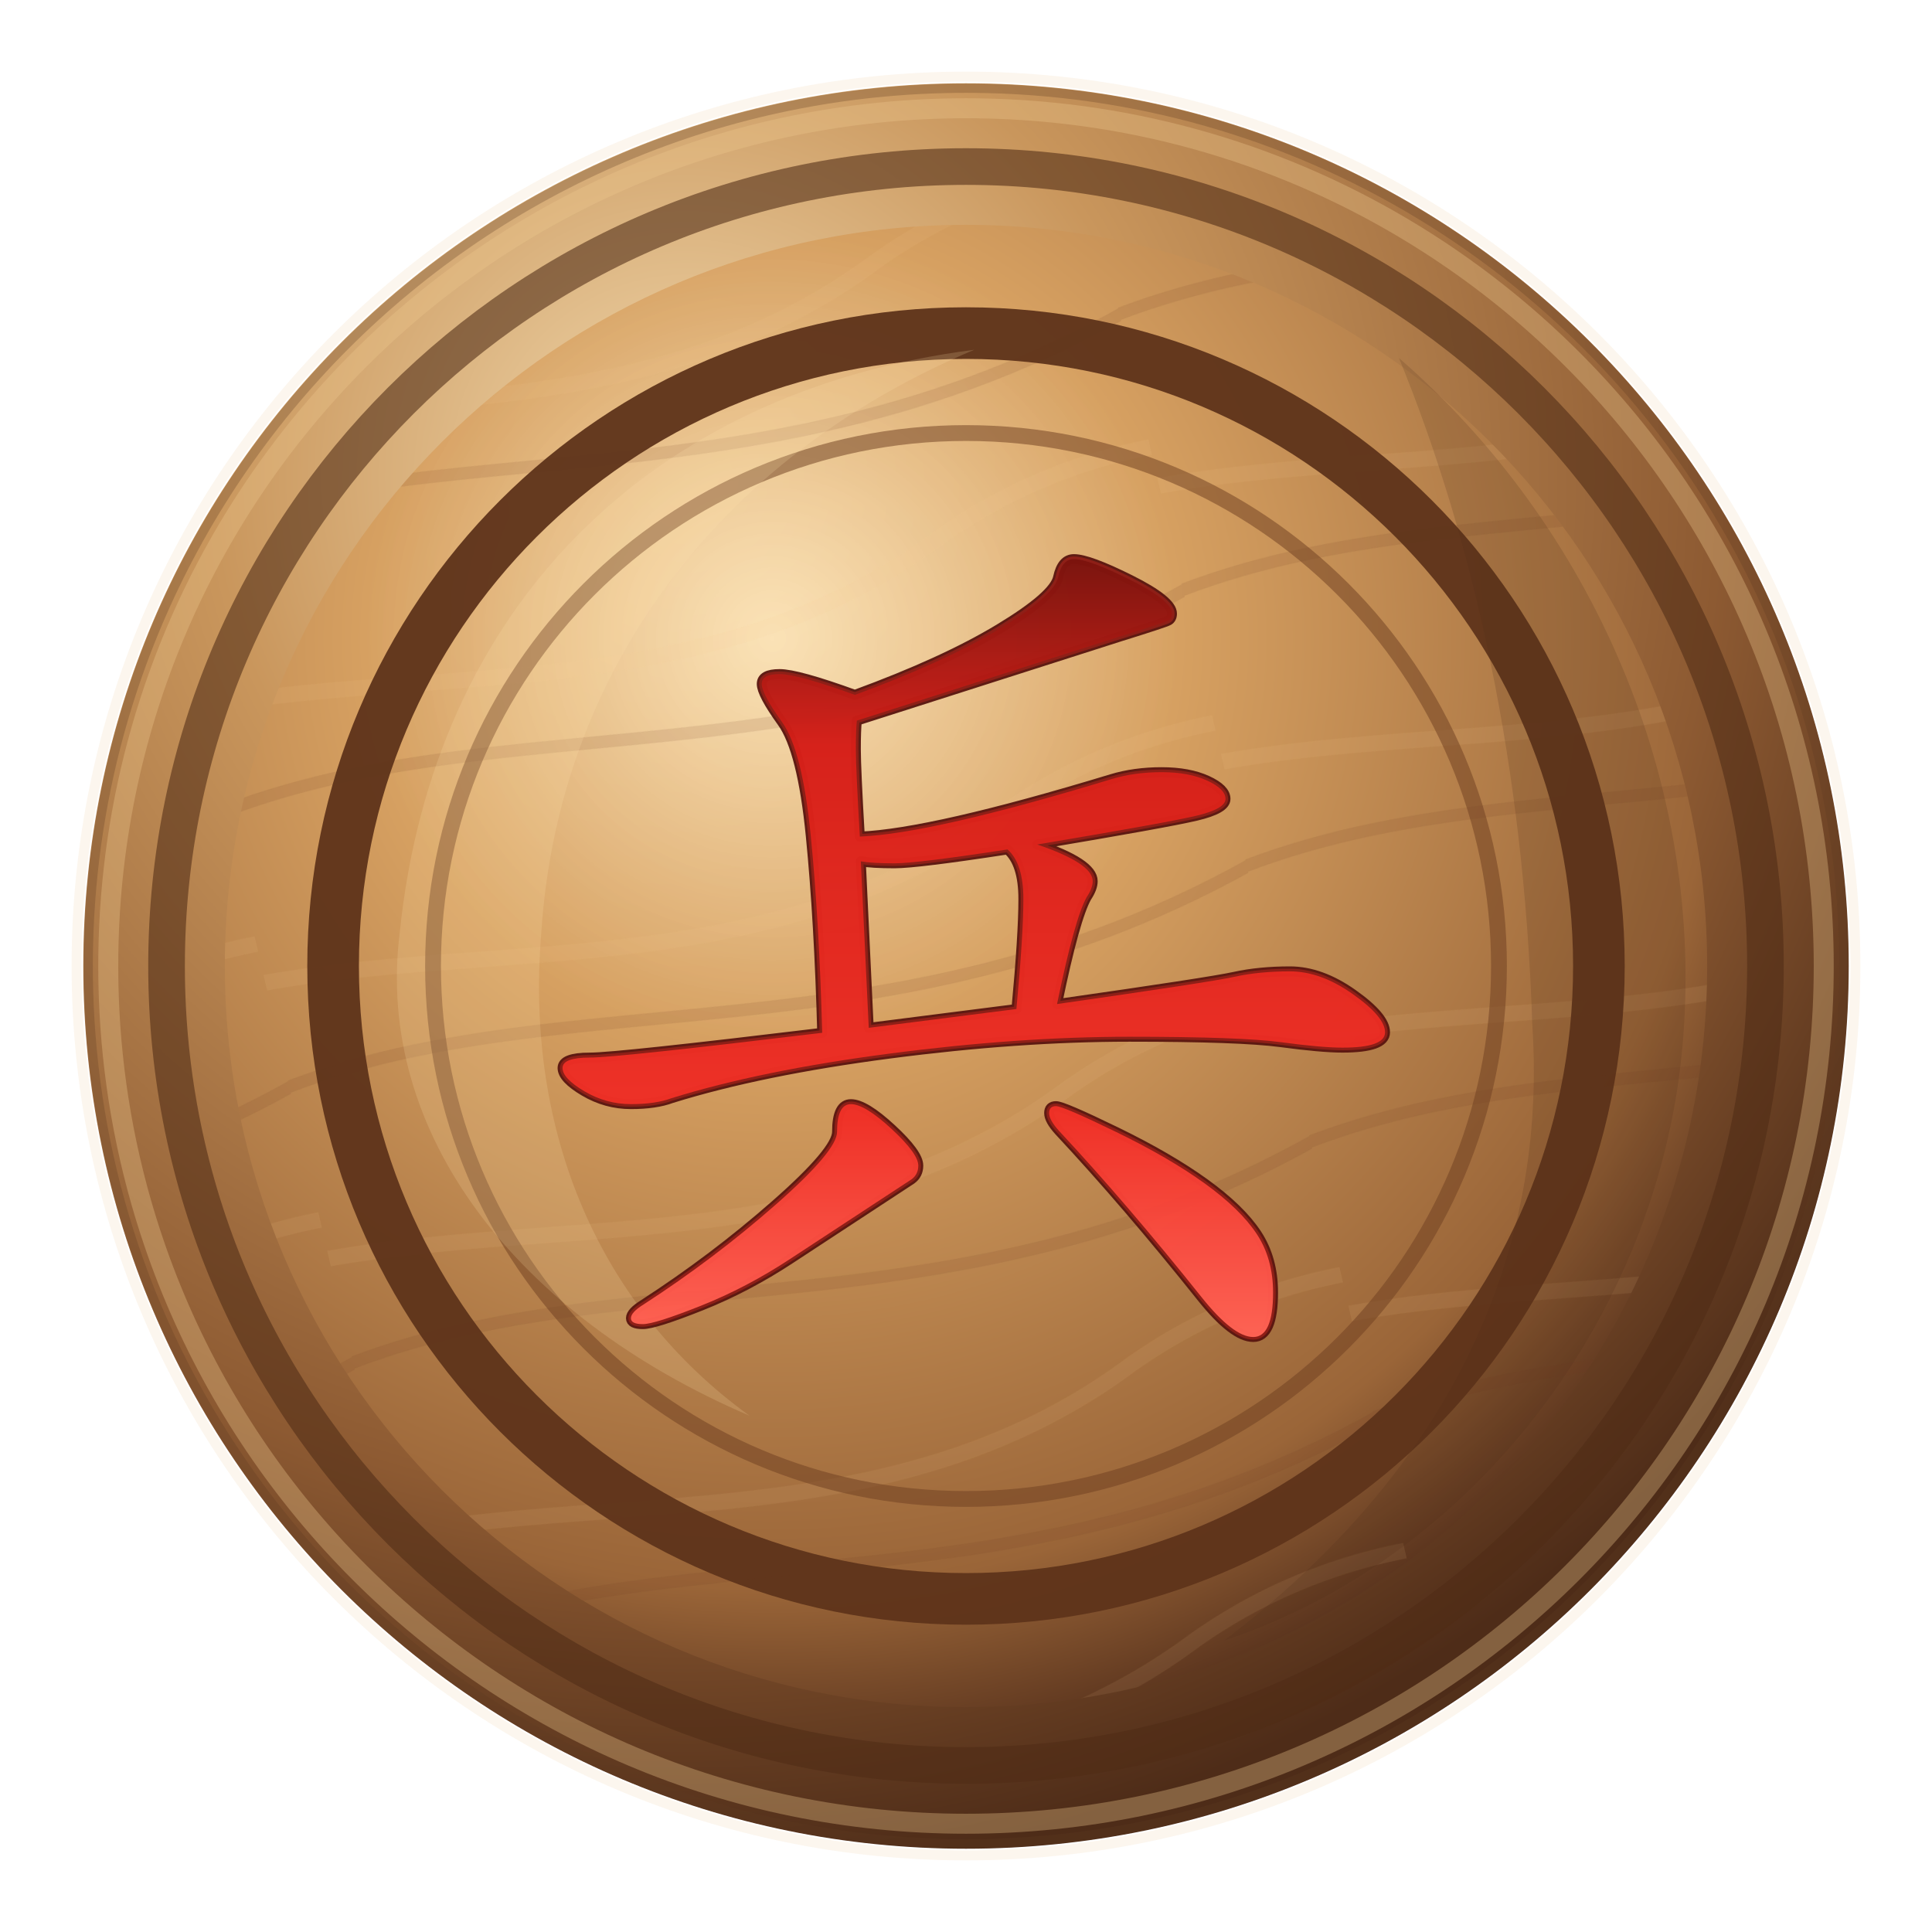
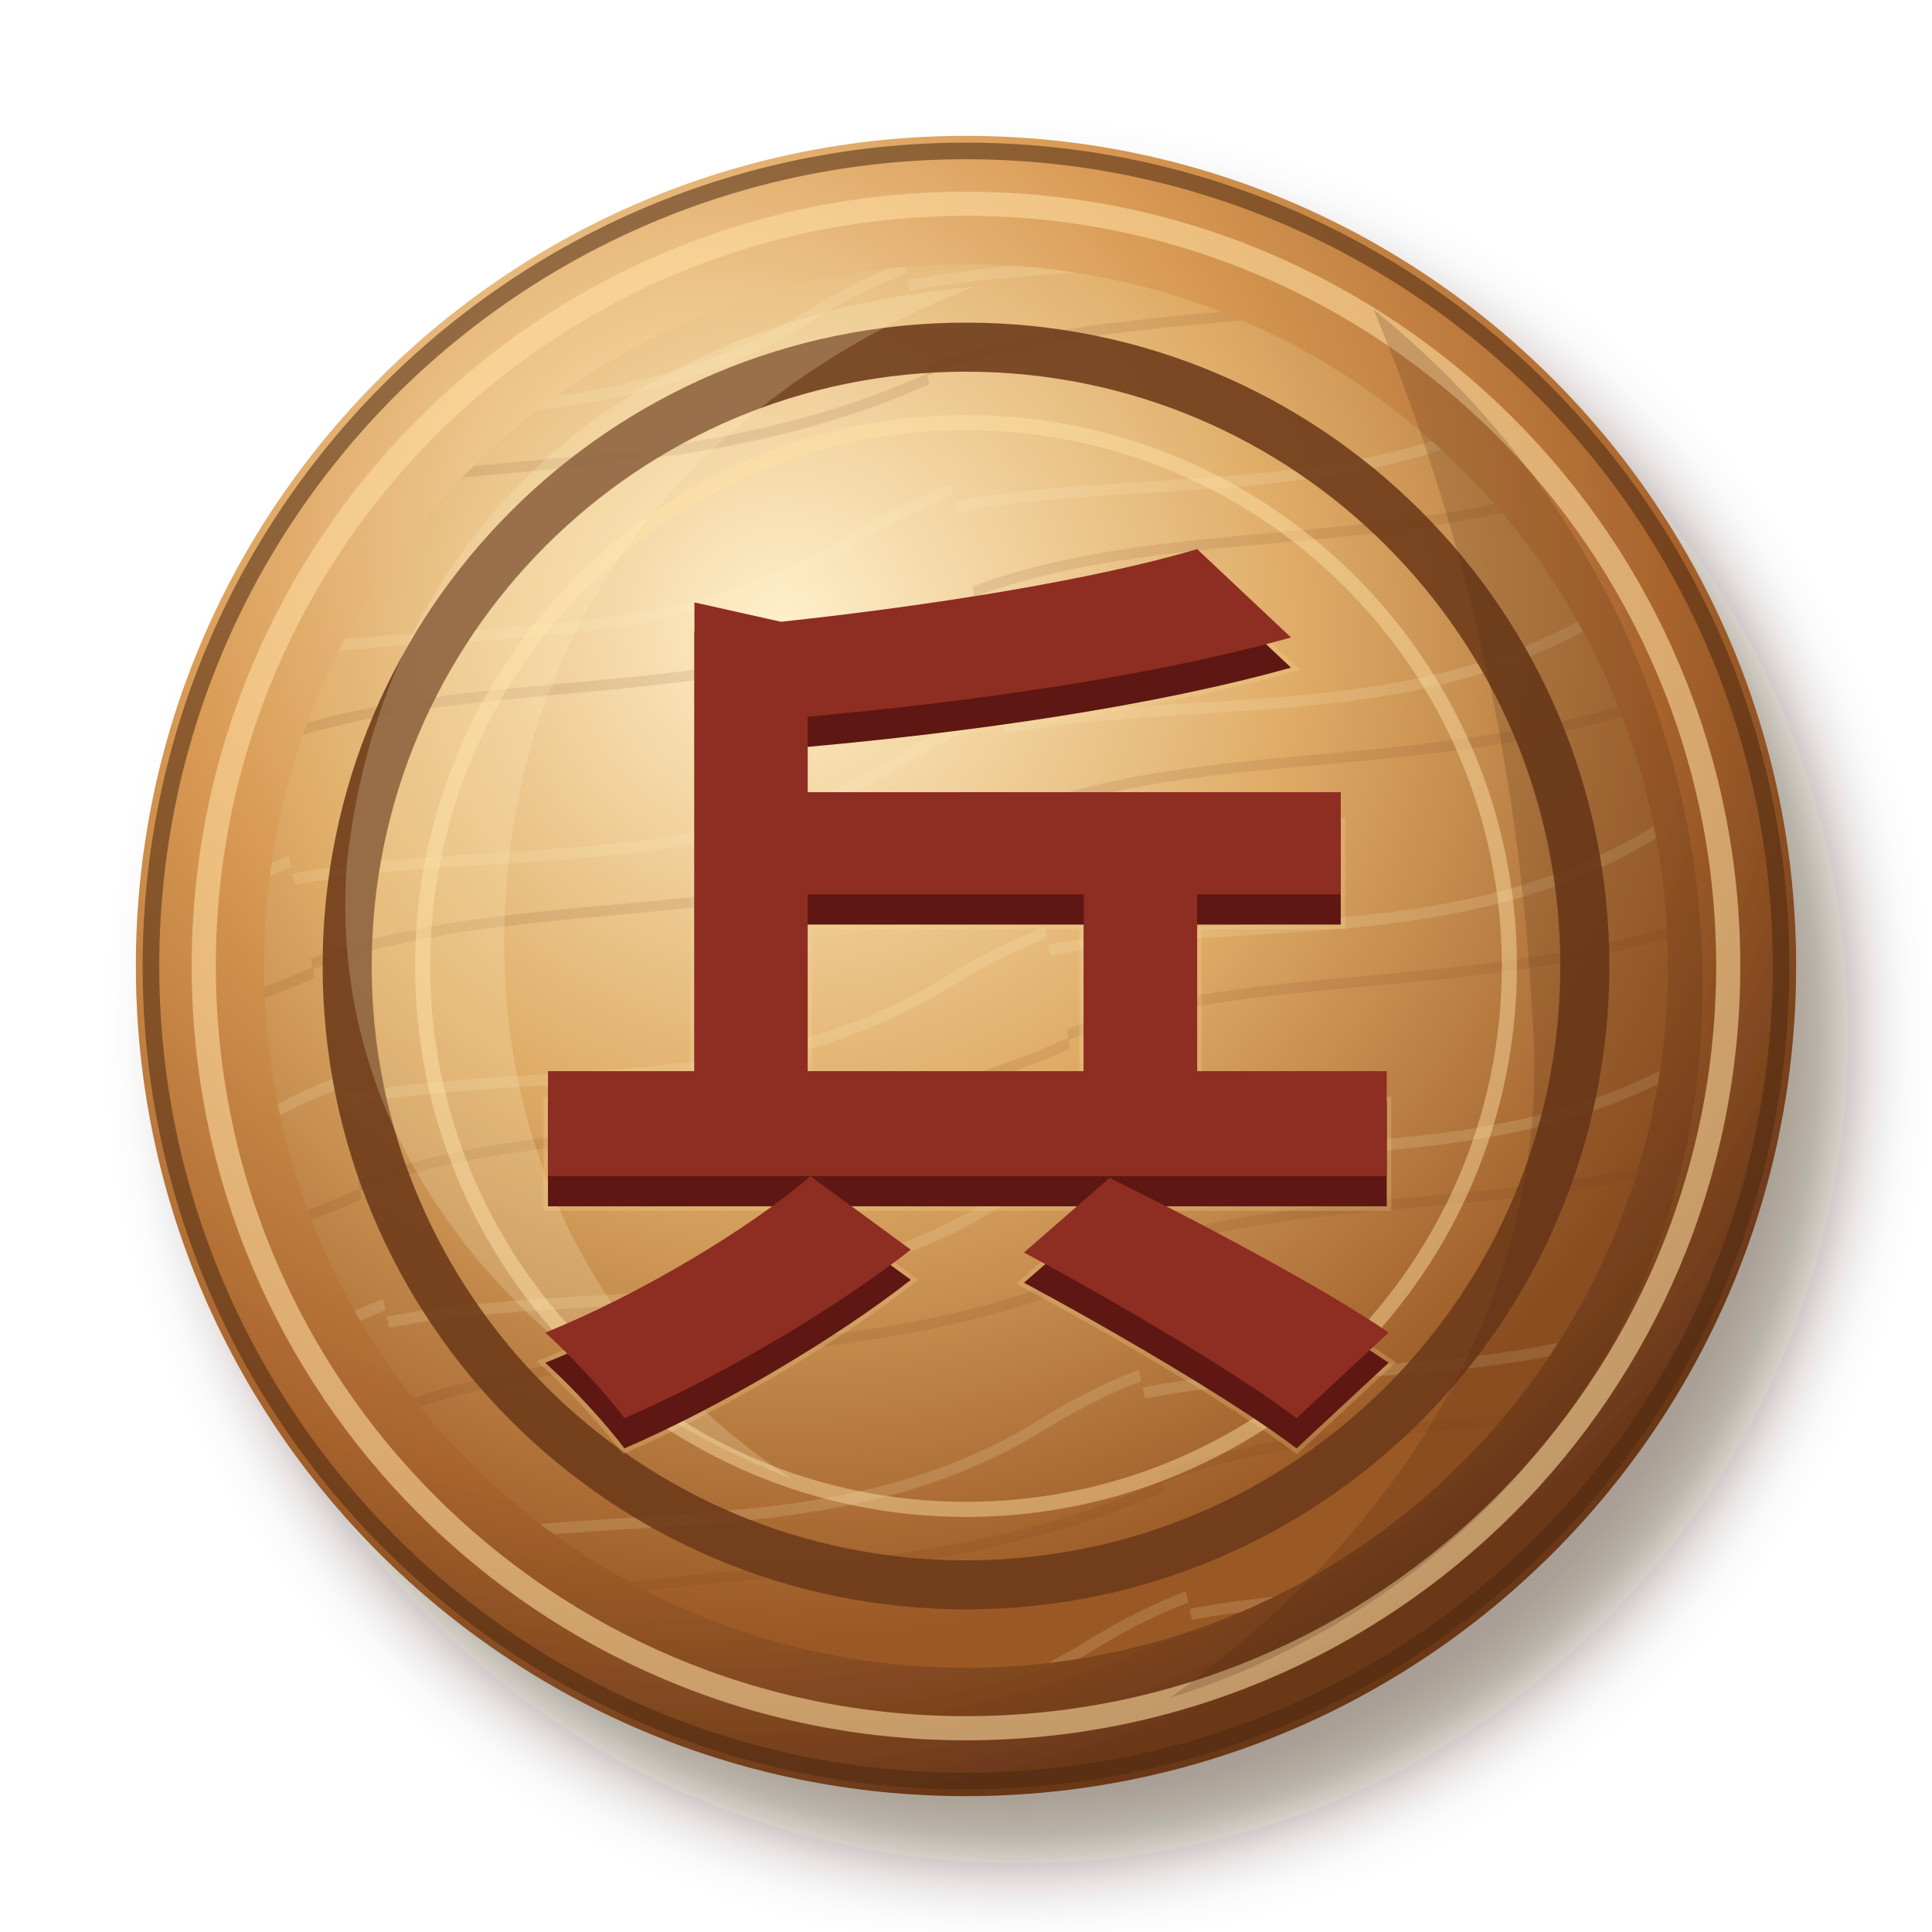
- <svg xmlns="http://www.w3.org/2000/svg" shape-rendering="geometricPrecision" viewBox="-6 -6 232 232" role="img" aria-labelledby="title desc">
+ <svg xmlns="http://www.w3.org/2000/svg" shape-rendering="geometricPrecision" text-rendering="geometricPrecision" viewBox="-18 -18 256 256" role="img" aria-labelledby="title desc">
  <defs>
-     <radialGradient id="red-bing-body" cx="34%" cy="22%" r="80%">
-       <stop offset="0" stop-color="#f2d9ad" />
-       <stop offset="0.34" stop-color="#c9965c" />
-       <stop offset="0.74" stop-color="#8d5a32" />
-       <stop offset="1" stop-color="#4e2c18" />
+     <filter id="red-bing-shadow" x="-20%" y="-20%" width="145%" height="145%" color-interpolation-filters="sRGB">
+       <feDropShadow dx="7" dy="9" stdDeviation="5" flood-color="#2a1608" flood-opacity="0.42" />
+     </filter>
+     <radialGradient id="red-bing-body" cx="34%" cy="24%" r="78%">
+       <stop offset="0" stop-color="#ffe8b9" />
+       <stop offset="0.42" stop-color="#d99b55" />
+       <stop offset="0.76" stop-color="#a7632c" />
+       <stop offset="1" stop-color="#6b3819" />
    </radialGradient>
-     <radialGradient id="red-bing-face" cx="37%" cy="28%" r="76%">
-       <stop offset="0" stop-color="#ffe8bd" stop-opacity="0.86" />
-       <stop offset="0.36" stop-color="#d6a061" />
-       <stop offset="0.84" stop-color="#9a6538" />
-       <stop offset="1" stop-color="#59331d" />
+     <radialGradient id="red-bing-face" cx="37%" cy="26%" r="72%">
+       <stop offset="0" stop-color="#fff0ca" />
+       <stop offset="0.5" stop-color="#e0ad68" />
+       <stop offset="1" stop-color="#9a5824" />
    </radialGradient>
-     <linearGradient id="red-bing-glyph-floor" x1="0" y1="0" x2="0" y2="1">
-       <stop offset="0" stop-color="#7a120d" />
-       <stop offset="0.24" stop-color="#d51f18" />
-       <stop offset="0.72" stop-color="#f03027" />
-       <stop offset="1" stop-color="#ff6355" />
+     <linearGradient id="red-bing-rim-light" x1="0" y1="0" x2="0" y2="1">
+       <stop offset="0" stop-color="#ffe6ae" stop-opacity="0.92" />
+       <stop offset="0.55" stop-color="#c9853e" stop-opacity="0.35" />
+       <stop offset="1" stop-color="#5d2f14" stop-opacity="0.78" />
    </linearGradient>
-     <pattern id="red-bing-grain" width="118" height="34" patternUnits="userSpaceOnUse" patternTransform="rotate(-13)">
-       <path d="M -28 16 C 10 4, 50 31, 91 13 C 113 4, 137 8, 156 21" fill="none" stroke="#f3c88e" stroke-width="1.9" stroke-opacity="0.12" />
-       <path d="M -14 29 C 28 15, 68 43, 124 24" fill="none" stroke="#6e3e20" stroke-width="1.5" stroke-opacity="0.16" />
+     <pattern id="red-bing-grain" width="96" height="30" patternUnits="userSpaceOnUse" patternTransform="rotate(-12)">
+       <path d="M -20 13 C 12 4, 46 25, 82 12 C 104 4, 124 7, 142 18" fill="none" stroke="#fff2c7" stroke-width="1.5" stroke-opacity="0.18" />
+       <path d="M -12 25 C 24 13, 59 35, 105 21" fill="none" stroke="#6c3718" stroke-width="1.4" stroke-opacity="0.13" />
    </pattern>
  </defs>
-   <circle cx="110" cy="110" r="106" fill="url(#red-bing-body)" />
-   <circle cx="110" cy="110" r="103" fill="none" stroke="#efc98f" stroke-width="2.4" stroke-opacity="0.34" />
-   <circle cx="110" cy="110" r="96" fill="none" stroke="#4f2b16" stroke-width="4.4" stroke-opacity="0.58" />
-   <circle cx="110" cy="110" r="89" fill="url(#red-bing-face)" />
-   <circle cx="110" cy="110" r="89" fill="url(#red-bing-grain)" opacity="0.8" />
-   <circle cx="110" cy="110" r="76" fill="none" stroke="#5f341b" stroke-width="6.2" stroke-opacity="0.95" />
-   <circle cx="110" cy="110" r="64" fill="none" stroke="#704021" stroke-width="1.9" stroke-opacity="0.52" />
-   <path d="M 42 106 C 46 67, 72 41, 111 36 C 80 49, 61 75, 59 106 C 57 130, 66 151, 84 164 C 56 152, 39 130, 42 106 Z" fill="#ffe2ae" opacity="0.18" />
-   <path d="M 162 37 C 185 57, 199 88, 196 120 C 193 152, 171 181, 141 191 C 166 172, 180 147, 178 117 C 177 86, 171 59, 162 37 Z" fill="#4c2a16" opacity="0.18" />
-   <g fill="none" stroke="#5a150f" stroke-width="10" stroke-linejoin="round" stroke-linecap="round" opacity="0.96">
-     <path d="M 607 -249 Q 761 -271 786 -276.5 Q 811 -282 842 -282 Q 873 -282 905.5 -259 Q 938 -236 938 -220.5 Q 938 -205 895 -205 Q 874 -205 833 -210.5 Q 792 -216 680 -216 Q 568 -216 438 -199 Q 308 -182 218 -154 Q 202 -148 177 -148 Q 152 -148 130 -161 Q 108 -174 108 -184.5 Q 108 -195 135.5 -195 Q 163 -195 370 -220 Q 367 -332 358.5 -418.5 Q 350 -505 329.5 -533.5 Q 309 -562 309 -572 Q 309 -582 327 -582 Q 345 -582 403 -561 Q 493 -594 548.5 -627.5 Q 604 -661 608 -679.5 Q 612 -698 624 -698 Q 639 -698 681 -677 Q 723 -656 723 -643 Q 723 -638 719.5 -636 Q 716 -634 671 -620 L 405 -535 Q 404 -525 404 -506 Q 404 -487 408 -418 Q 481 -421 662 -476 Q 685 -483 712.5 -483 Q 740 -483 758.5 -474.5 Q 777 -466 777 -456 Q 777 -446 747.5 -439 Q 718 -432 587 -410 Q 643 -391 643 -373 Q 643 -366 637 -357 Q 625 -336 607 -249 Z M 566 -244 Q 573 -319 573 -355 Q 573 -391 557 -405 Q 466 -391 443 -391 Q 420 -391 409 -393 L 417 -225 Z M 467 -86 Q 467 -77 460 -72 L 338 8 Q 294 37 247.5 55.5 Q 201 74 189 74 Q 177 74 177 68 Q 177 62 190 54 Q 261 8 323 -46.5 Q 385 -101 385 -120 Q 385 -148 399 -148 Q 413 -148 440 -123 Q 467 -98 467 -86 Z M 606 -146 Q 613 -146 666.5 -120 Q 720 -94 756 -68 Q 792 -42 808.5 -17 Q 825 8 825 42 Q 825 87 805 87 Q 785 87 753 47 Q 678 -47 609 -121 Q 599 -132 599 -139 Q 599 -146 606 -146 Z" transform="translate(48.70 144.20) scale(0.119)" />
-   </g>
-   <g fill="none" stroke="#8f1f17" stroke-width="5.2" stroke-linejoin="round" stroke-linecap="round" opacity="0.98">
-     <path d="M 607 -249 Q 761 -271 786 -276.5 Q 811 -282 842 -282 Q 873 -282 905.5 -259 Q 938 -236 938 -220.5 Q 938 -205 895 -205 Q 874 -205 833 -210.5 Q 792 -216 680 -216 Q 568 -216 438 -199 Q 308 -182 218 -154 Q 202 -148 177 -148 Q 152 -148 130 -161 Q 108 -174 108 -184.5 Q 108 -195 135.5 -195 Q 163 -195 370 -220 Q 367 -332 358.5 -418.5 Q 350 -505 329.5 -533.5 Q 309 -562 309 -572 Q 309 -582 327 -582 Q 345 -582 403 -561 Q 493 -594 548.5 -627.5 Q 604 -661 608 -679.5 Q 612 -698 624 -698 Q 639 -698 681 -677 Q 723 -656 723 -643 Q 723 -638 719.5 -636 Q 716 -634 671 -620 L 405 -535 Q 404 -525 404 -506 Q 404 -487 408 -418 Q 481 -421 662 -476 Q 685 -483 712.5 -483 Q 740 -483 758.5 -474.5 Q 777 -466 777 -456 Q 777 -446 747.5 -439 Q 718 -432 587 -410 Q 643 -391 643 -373 Q 643 -366 637 -357 Q 625 -336 607 -249 Z M 566 -244 Q 573 -319 573 -355 Q 573 -391 557 -405 Q 466 -391 443 -391 Q 420 -391 409 -393 L 417 -225 Z M 467 -86 Q 467 -77 460 -72 L 338 8 Q 294 37 247.5 55.5 Q 201 74 189 74 Q 177 74 177 68 Q 177 62 190 54 Q 261 8 323 -46.5 Q 385 -101 385 -120 Q 385 -148 399 -148 Q 413 -148 440 -123 Q 467 -98 467 -86 Z M 606 -146 Q 613 -146 666.5 -120 Q 720 -94 756 -68 Q 792 -42 808.5 -17 Q 825 8 825 42 Q 825 87 805 87 Q 785 87 753 47 Q 678 -47 609 -121 Q 599 -132 599 -139 Q 599 -146 606 -146 Z" transform="translate(48.70 144.20) scale(0.119)" />
-   </g>
-   <g fill="url(#red-bing-glyph-floor)" opacity="0.98">
-     <path d="M 607 -249 Q 761 -271 786 -276.5 Q 811 -282 842 -282 Q 873 -282 905.5 -259 Q 938 -236 938 -220.5 Q 938 -205 895 -205 Q 874 -205 833 -210.5 Q 792 -216 680 -216 Q 568 -216 438 -199 Q 308 -182 218 -154 Q 202 -148 177 -148 Q 152 -148 130 -161 Q 108 -174 108 -184.5 Q 108 -195 135.5 -195 Q 163 -195 370 -220 Q 367 -332 358.5 -418.5 Q 350 -505 329.5 -533.5 Q 309 -562 309 -572 Q 309 -582 327 -582 Q 345 -582 403 -561 Q 493 -594 548.5 -627.5 Q 604 -661 608 -679.5 Q 612 -698 624 -698 Q 639 -698 681 -677 Q 723 -656 723 -643 Q 723 -638 719.5 -636 Q 716 -634 671 -620 L 405 -535 Q 404 -525 404 -506 Q 404 -487 408 -418 Q 481 -421 662 -476 Q 685 -483 712.5 -483 Q 740 -483 758.5 -474.5 Q 777 -466 777 -456 Q 777 -446 747.5 -439 Q 718 -432 587 -410 Q 643 -391 643 -373 Q 643 -366 637 -357 Q 625 -336 607 -249 Z M 566 -244 Q 573 -319 573 -355 Q 573 -391 557 -405 Q 466 -391 443 -391 Q 420 -391 409 -393 L 417 -225 Z M 467 -86 Q 467 -77 460 -72 L 338 8 Q 294 37 247.5 55.5 Q 201 74 189 74 Q 177 74 177 68 Q 177 62 190 54 Q 261 8 323 -46.5 Q 385 -101 385 -120 Q 385 -148 399 -148 Q 413 -148 440 -123 Q 467 -98 467 -86 Z M 606 -146 Q 613 -146 666.5 -120 Q 720 -94 756 -68 Q 792 -42 808.5 -17 Q 825 8 825 42 Q 825 87 805 87 Q 785 87 753 47 Q 678 -47 609 -121 Q 599 -132 599 -139 Q 599 -146 606 -146 Z" transform="translate(48.70 144.20) scale(0.119)" />
-   </g>
-   <circle cx="110" cy="110" r="106.8" fill="none" stroke="#f0d2a4" stroke-width="1.2" stroke-opacity="0.18" />
-   <circle cx="110" cy="110" r="105.4" fill="none" stroke="#5f3b22" stroke-width="1.1" stroke-opacity="0.28" />
+   <circle cx="110" cy="110" r="110" fill="url(#red-bing-body)" filter="url(#red-bing-shadow)" />
+   <circle cx="110" cy="110" r="108" fill="none" stroke="#4d2811" stroke-width="2.2" stroke-opacity="0.55" />
+   <circle cx="110" cy="110" r="101" fill="none" stroke="#ffdda0" stroke-width="3.2" stroke-opacity="0.58" />
+   <circle cx="110" cy="110" r="93" fill="url(#red-bing-face)" />
+   <circle cx="110" cy="110" r="93" fill="url(#red-bing-grain)" opacity="0.9" />
+   <circle cx="110" cy="110" r="82" fill="none" stroke="#6d3a19" stroke-width="6.5" stroke-opacity="0.88" />
+   <circle cx="110" cy="110" r="72" fill="none" stroke="#ffe2a8" stroke-width="2" stroke-opacity="0.45" />
+   <path d="M 28 96 C 33 52, 65 24, 111 20 C 73 35, 51 65, 49 101 C 47 133, 61 161, 87 178 C 49 163, 25 132, 28 96 Z" fill="#fff1c5" opacity="0.22" />
+   <path d="M 164 23 C 195 48, 211 86, 207 124 C 203 163, 175 195, 137 207 C 169 184, 188 152, 185 116 C 183 78, 174 47, 164 23 Z" fill="#4a250f" opacity="0.2" />
+   <text x="110" y="120" text-anchor="middle" dominant-baseline="middle" font-family="STKaiti, KaiTi, DFKai-SB, BiauKai, Songti SC, serif" font-size="122" font-weight="900" fill="#5e1712" stroke="#f8d99b" stroke-width="1.2" stroke-opacity="0.24" paint-order="stroke fill">兵</text>
+   <text x="110" y="116" text-anchor="middle" dominant-baseline="middle" font-family="STKaiti, KaiTi, DFKai-SB, BiauKai, Songti SC, serif" font-size="122" font-weight="900" fill="#8e2d21">兵</text>
</svg>
